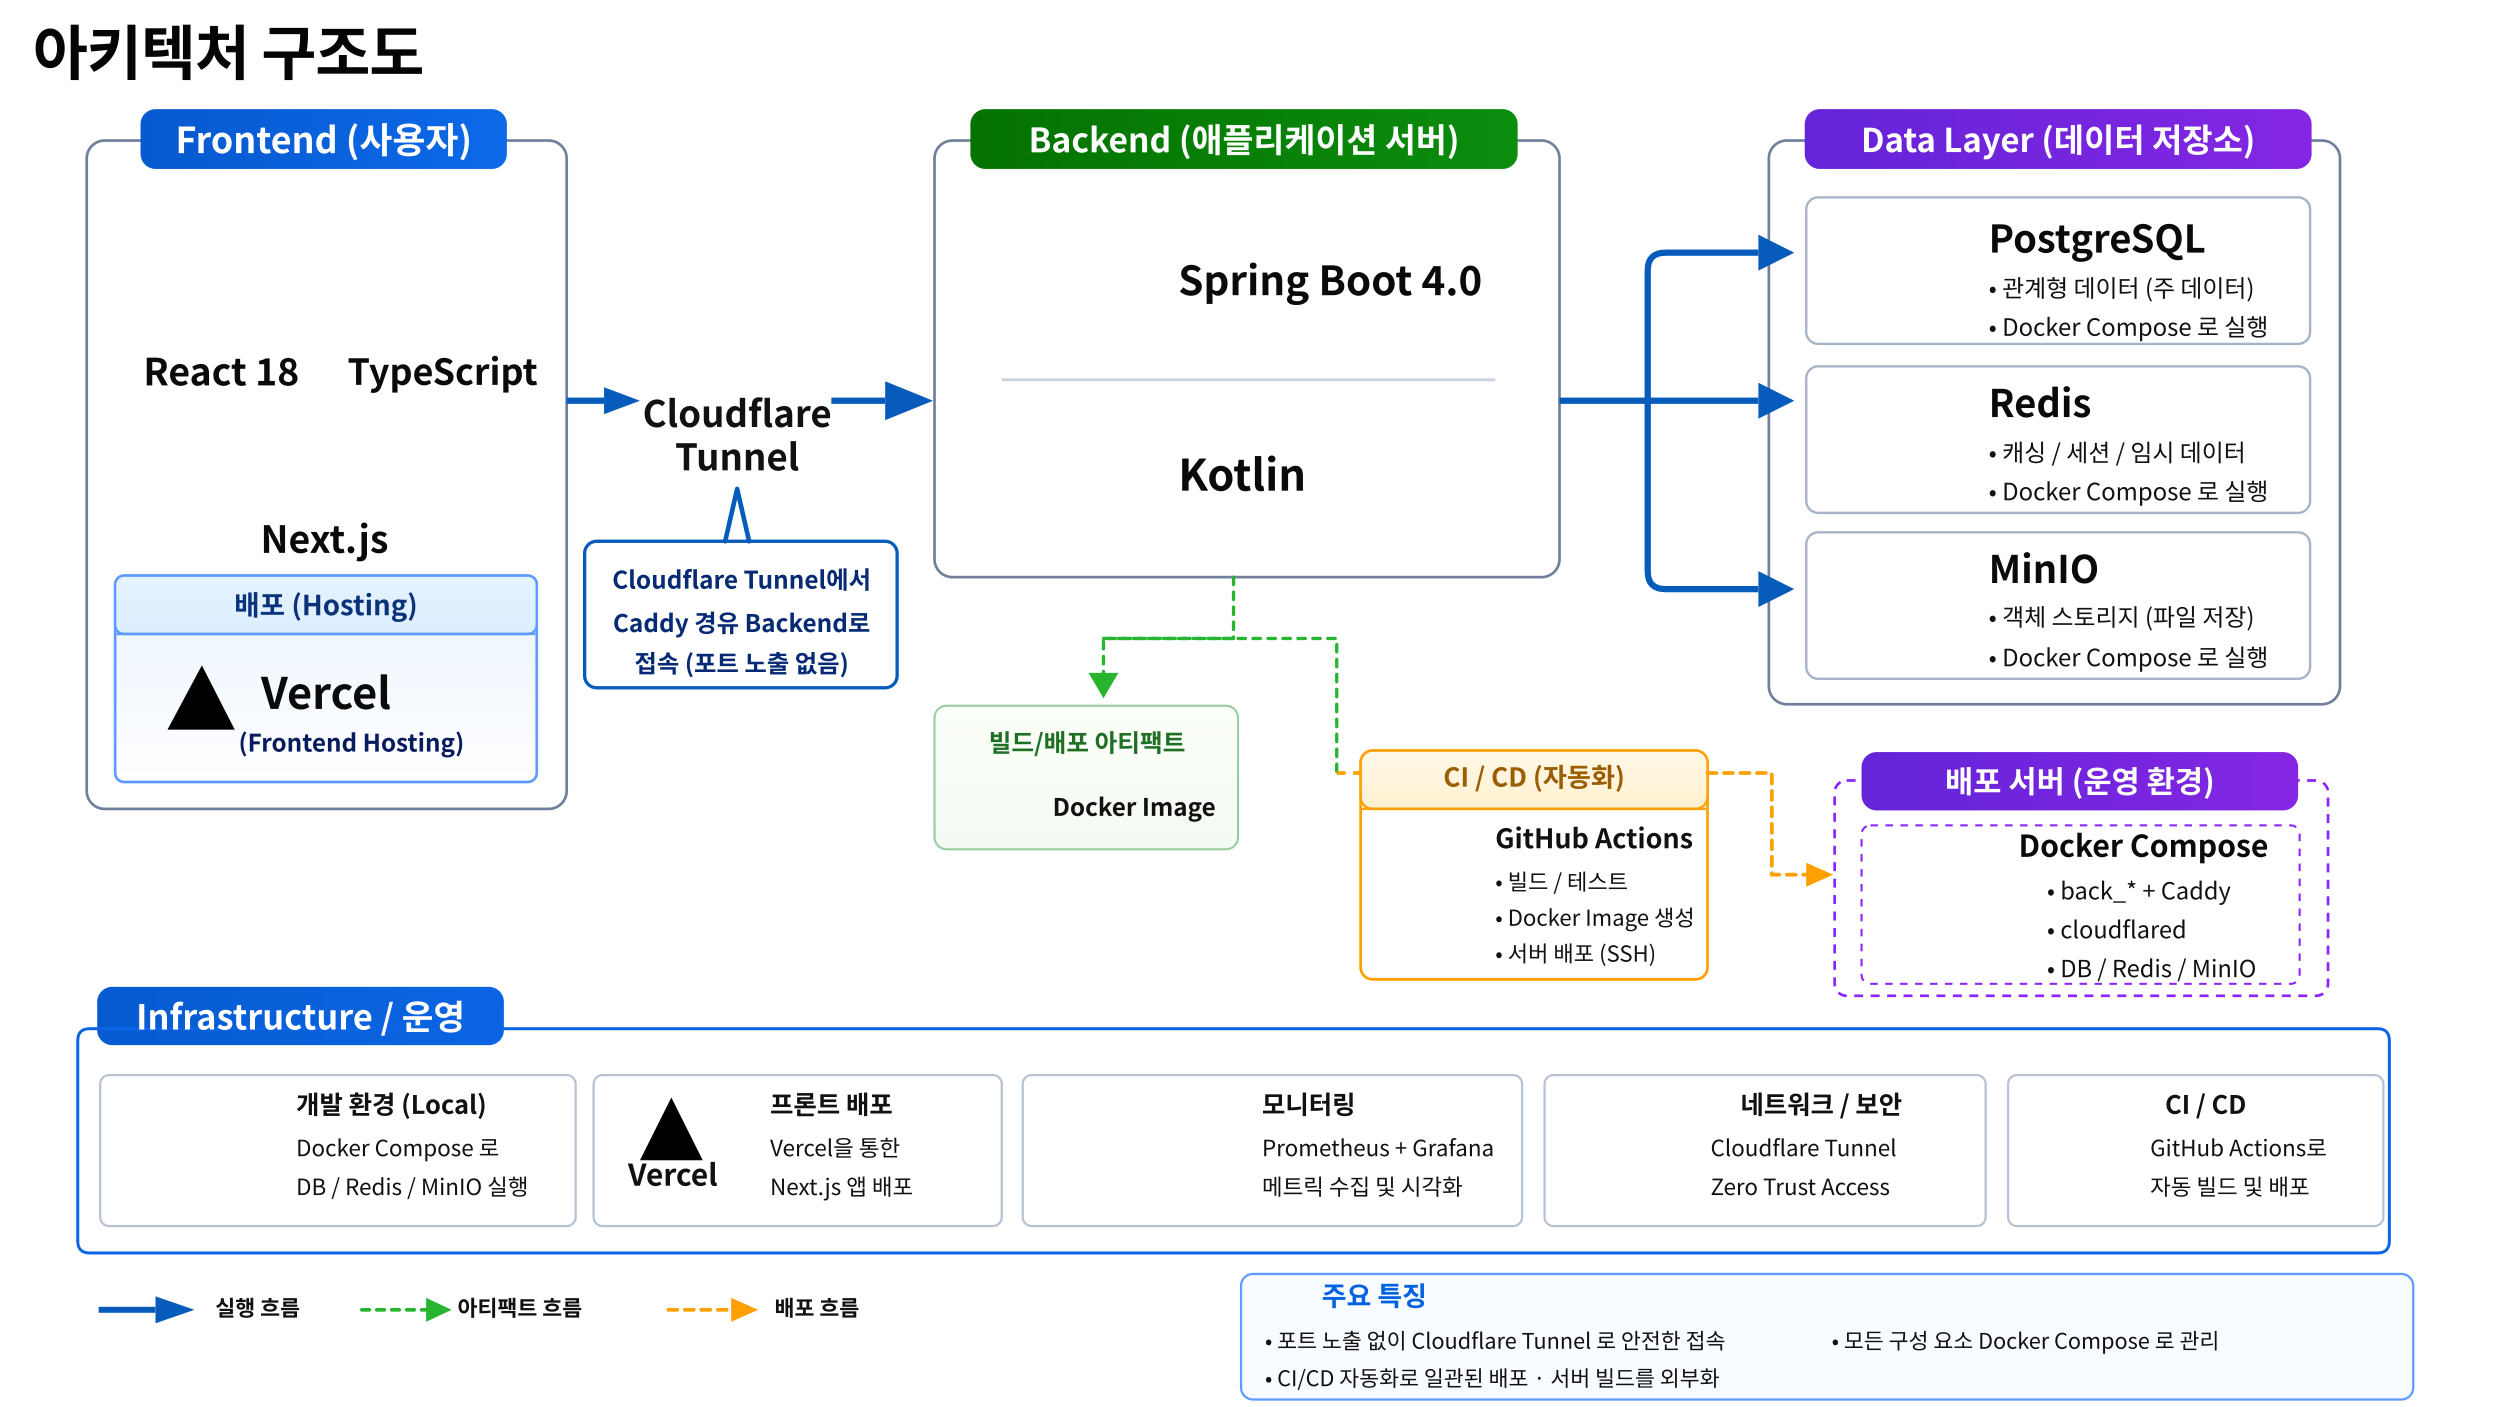
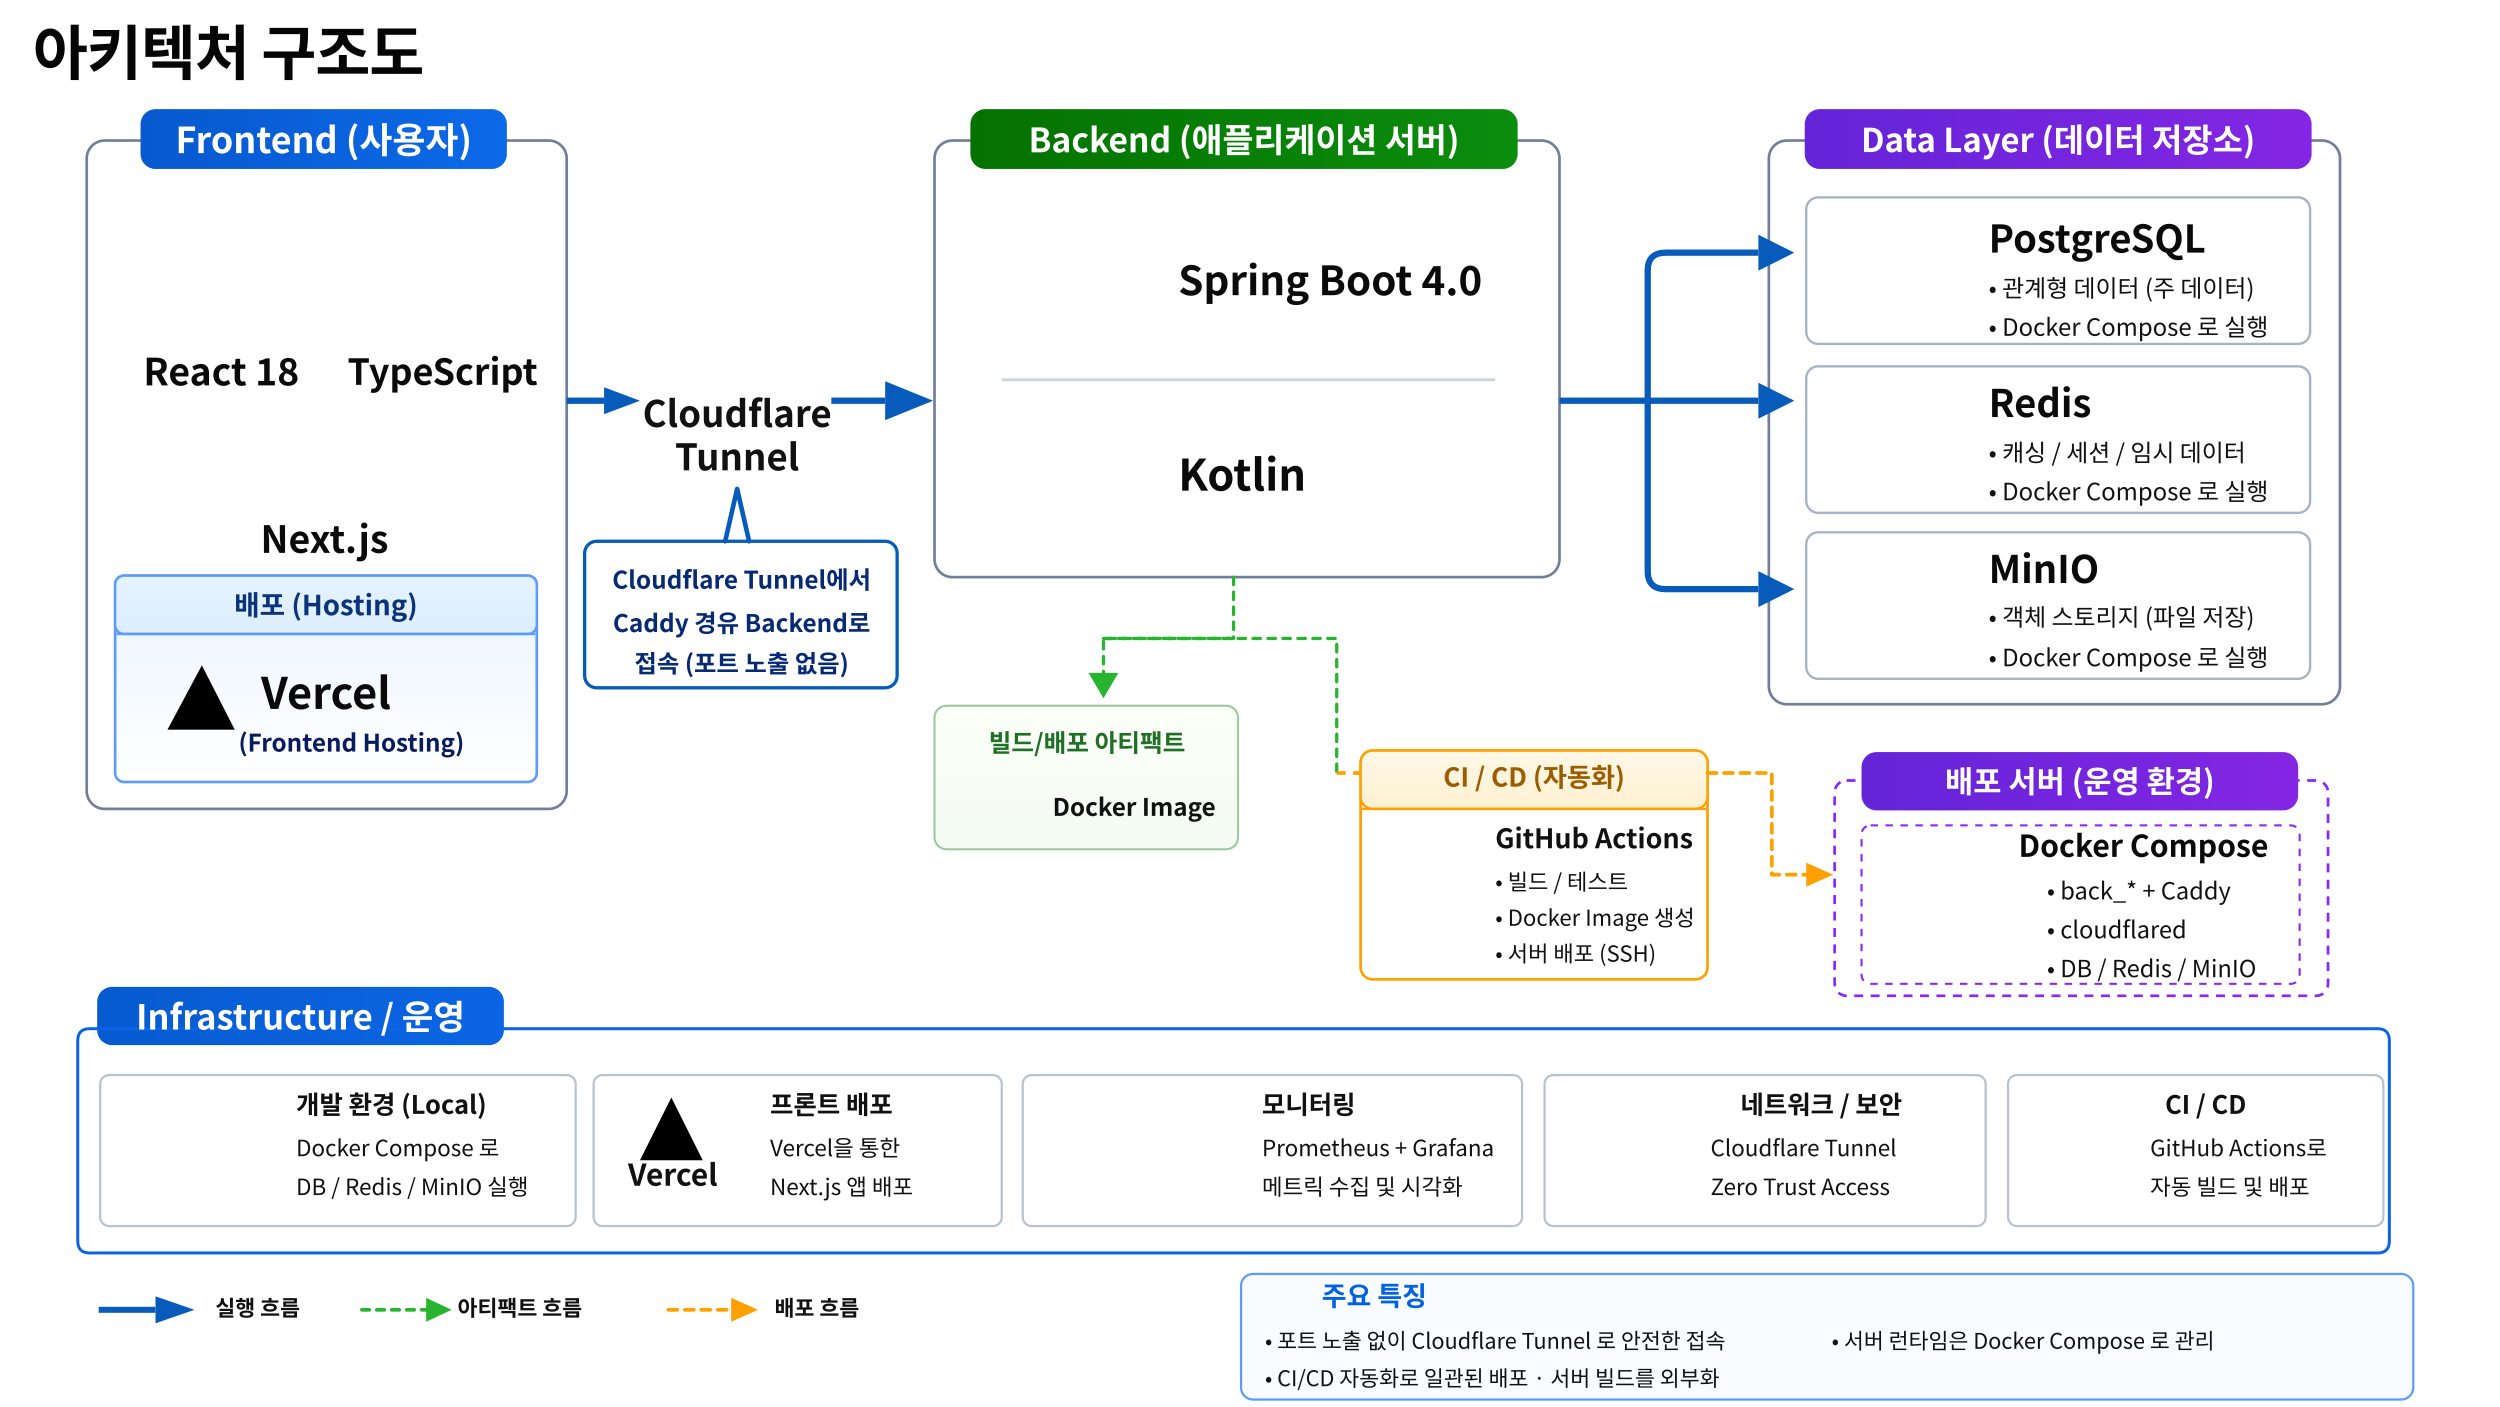
<svg xmlns="http://www.w3.org/2000/svg" width="1672" height="941" viewBox="0 0 1672 941" role="img" aria-labelledby="title desc">
  <defs>
    <linearGradient id="blueHdr" x1="0" y1="0" x2="1" y2="0">
      <stop offset="0" stop-color="#0759cf" />
      <stop offset="1" stop-color="#0c69e8" />
    </linearGradient>
    <linearGradient id="greenHdr" x1="0" y1="0" x2="1" y2="0">
      <stop offset="0" stop-color="#047200" />
      <stop offset="1" stop-color="#0b8d0e" />
    </linearGradient>
    <linearGradient id="purpleHdr" x1="0" y1="0" x2="1" y2="0">
      <stop offset="0" stop-color="#6424d8" />
      <stop offset="1" stop-color="#8426e3" />
    </linearGradient>
    <linearGradient id="infraHdr" x1="0" y1="0" x2="1" y2="0">
      <stop offset="0" stop-color="#075bd0" />
      <stop offset="1" stop-color="#0b65e3" />
    </linearGradient>
    <linearGradient id="hostingFill" x1="0" y1="0" x2="0" y2="1">
      <stop offset="0" stop-color="#e9f3ff" />
      <stop offset="1" stop-color="#ffffff" />
    </linearGradient>
    <linearGradient id="hostingHead" x1="0" y1="0" x2="0" y2="1">
      <stop offset="0" stop-color="#e6f3ff" />
      <stop offset="1" stop-color="#dceeff" />
    </linearGradient>
    <linearGradient id="artifactFill" x1="0" y1="0" x2="0" y2="1">
      <stop offset="0" stop-color="#fbfff8" />
      <stop offset="1" stop-color="#f4fbf3" />
    </linearGradient>
    <linearGradient id="ciHead" x1="0" y1="0" x2="0" y2="1">
      <stop offset="0" stop-color="#fff8e8" />
      <stop offset="1" stop-color="#fff0d0" />
    </linearGradient>
    <linearGradient id="noteFill" x1="0" y1="0" x2="0" y2="1">
      <stop offset="0" stop-color="#ffffff" />
      <stop offset="1" stop-color="#f7fbff" />
    </linearGradient>
    <filter id="panelShadow" x="-6%" y="-6%" width="112%" height="112%">
      <feGaussianBlur in="SourceAlpha" stdDeviation="1.2" result="blur" />
      <feOffset in="blur" dx="0" dy="1.2" result="offset" />
      <feFlood flood-color="#7188a8" flood-opacity="0.18" result="color" />
      <feComposite in="color" in2="offset" operator="in" result="shadow" />
      <feMerge>
        <feMergeNode in="shadow" />
        <feMergeNode in="SourceGraphic" />
      </feMerge>
    </filter>
    <filter id="headerShadow" x="-10%" y="-10%" width="120%" height="125%">
      <feGaussianBlur in="SourceAlpha" stdDeviation="1.2" result="blur" />
      <feOffset in="blur" dx="0" dy="1.6" result="offset" />
      <feFlood flood-color="#1d2d4d" flood-opacity="0.23" result="color" />
      <feComposite in="color" in2="offset" operator="in" result="shadow" />
      <feMerge>
        <feMergeNode in="shadow" />
        <feMergeNode in="SourceGraphic" />
      </feMerge>
    </filter>
    <style>
    .txt, .title { font-family: 'Noto Sans CJK KR','Noto Sans KR','Apple SD Gothic Neo','Malgun Gothic',Arial,sans-serif; text-rendering: geometricPrecision; }
    .title { letter-spacing: -0.7px; }
    .panel { fill:#fff; stroke:#6f7f9c; stroke-width:1.8; filter:url(#panelShadow); }
    .card { fill:#fff; stroke:#a7b3c7; stroke-width:1.6; }
    .blueFlow { stroke:#075bbb; stroke-width:4.2; fill:none; stroke-linejoin:round; stroke-linecap:butt; }
    .bluePlain { stroke:#075bbb; stroke-width:4.2; fill:none; stroke-linejoin:round; stroke-linecap:butt; }
    .greenDash { stroke:#27b52f; stroke-width:2.2; stroke-dasharray:5 5; fill:none; stroke-linejoin:round; stroke-linecap:round; }
    .greenDashPlain { stroke:#27b52f; stroke-width:2.2; stroke-dasharray:5 5; fill:none; stroke-linejoin:round; stroke-linecap:round; }
    .orangeDash { stroke:#ffa000; stroke-width:2.5; stroke-dasharray:6 5; fill:none; stroke-linejoin:round; stroke-linecap:round; }
    .orangeDashPlain { stroke:#ffa000; stroke-width:2.5; stroke-dasharray:6 5; fill:none; stroke-linejoin:round; stroke-linecap:round; }
  </style>
  </defs>
  <rect x="0" y="0" width="1672" height="941" fill="#ffffff" stroke="none" stroke-width="0" />
  <text class="title" x="22" y="36" font-size="40" font-weight="900" fill="#050505" text-anchor="start" dominant-baseline="middle">아키텍처 구조도</text>
  <rect x="58" y="94" width="321" height="447" rx="12" ry="12" fill="#fff" stroke="#6f7f9c" stroke-width="1.8" />
  <rect x="94" y="73" width="245" height="40" rx="10" ry="10" fill="url(#blueHdr)" stroke="none" stroke-width="0" />
  <text class="txt" x="216.5" y="94.0" font-size="24" font-weight="800" fill="#fff" text-anchor="middle" dominant-baseline="middle">Frontend (사용자)</text>
  <text class="txt" x="148" y="249" font-size="25" font-weight="800" fill="#0a0a0a" text-anchor="middle" dominant-baseline="middle">React 18</text>
  <text class="txt" x="296" y="249" font-size="24" font-weight="800" fill="#0a0a0a" text-anchor="middle" dominant-baseline="middle">TypeScript</text>
  <text class="txt" x="217" y="361" font-size="25" font-weight="800" fill="#0a0a0a" text-anchor="middle" dominant-baseline="middle">Next.js</text>
  <rect x="77" y="385" width="282" height="138" rx="6" ry="6" fill="url(#hostingFill)" stroke="#5d9bff" stroke-width="1.8" />
  <rect x="77" y="385" width="282" height="39" rx="6" ry="6" fill="url(#hostingHead)" stroke="#5d9bff" stroke-width="1.6" />
  <line x1="78" y1="424" x2="358" y2="424" stroke="#5d9bff" stroke-width="1.6" stroke-linecap="butt" />
  <text class="txt" x="218" y="405" font-size="18.5" font-weight="800" fill="#0b337a" text-anchor="middle" dominant-baseline="middle">배포 (Hosting)</text>
  <path d="M135 445 L157 488 L112 488 Z" fill="#000" stroke="none" stroke-width="1" />
  <text class="txt" x="218" y="464" font-size="29" font-weight="800" fill="#0a0a0a" text-anchor="middle" dominant-baseline="middle">Vercel</text>
  <text class="txt" x="235" y="497" font-size="16.2" font-weight="800" fill="#071b5d" text-anchor="middle" dominant-baseline="middle">(Frontend Hosting)</text>
  <path d="M379 268 H404" fill="none" stroke="#075bbb" stroke-width="4.2" stroke-linecap="butt" />
  <path d="M404 259 L428 268 L404 277 Z" fill="#075bbb" stroke="none" />
  <text class="txt" x="493" y="277" font-size="24.5" font-weight="800" fill="#111" text-anchor="middle" dominant-baseline="middle">Cloudflare</text>
  <text class="txt" x="493" y="306" font-size="24.5" font-weight="800" fill="#111" text-anchor="middle" dominant-baseline="middle">Tunnel</text>
  <path d="M556 268 H592" fill="none" stroke="#075bbb" stroke-width="4.2" stroke-linecap="butt" />
  <path d="M592 255 L624 268 L592 281 Z" fill="#075bbb" stroke="none" />
  <rect x="391" y="362" width="209" height="98" rx="8" ry="8" fill="#fff" stroke="#075bbb" stroke-width="2.2" />
  <path d="M485 362 L493 327 L501 362" fill="none" stroke="#075bbb" stroke-width="3.1" stroke-linecap="round" stroke-linejoin="round" />
  <text class="txt" x="496" y="388" font-size="16.3" font-weight="800" fill="#062a73" text-anchor="middle" dominant-baseline="middle">Cloudflare Tunnel에서</text>
  <text class="txt" x="496" y="417" font-size="16.3" font-weight="800" fill="#062a73" text-anchor="middle" dominant-baseline="middle">Caddy 경유 Backend로</text>
  <text class="txt" x="496" y="444" font-size="16.3" font-weight="800" fill="#062a73" text-anchor="middle" dominant-baseline="middle">접속 (포트 노출 없음)</text>
  <rect x="625" y="94" width="418" height="292" rx="12" ry="12" fill="#fff" stroke="#6f7f9c" stroke-width="1.8" />
  <rect x="649" y="73" width="366" height="40" rx="10" ry="10" fill="url(#greenHdr)" stroke="none" stroke-width="0" />
  <text class="txt" x="832.0" y="94.0" font-size="22.5" font-weight="800" fill="#fff" text-anchor="middle" dominant-baseline="middle">Backend (애플리케이션 서버)</text>
  <text class="txt" x="788" y="188" font-size="27" font-weight="800" fill="#0a0a0a" text-anchor="start" dominant-baseline="middle">Spring Boot 4.0</text>
  <line x1="670" y1="254" x2="1000" y2="254" stroke="#cbd4e1" stroke-width="2.0" stroke-linecap="butt" />
  <text class="txt" x="788" y="318" font-size="29" font-weight="800" fill="#0a0a0a" text-anchor="start" dominant-baseline="middle">Kotlin</text>
  <rect x="1183" y="94" width="382" height="377" rx="12" ry="12" fill="#fff" stroke="#6f7f9c" stroke-width="1.8" />
  <rect x="1207" y="73" width="339" height="40" rx="10" ry="10" fill="url(#purpleHdr)" stroke="none" stroke-width="0" />
  <text class="txt" x="1376.5" y="94.0" font-size="22" font-weight="800" fill="#fff" text-anchor="middle" dominant-baseline="middle">Data Layer (데이터 저장소)</text>
  <rect x="1208" y="132" width="337" height="98" rx="8" ry="8" fill="#fff" stroke="#a7b3c7" stroke-width="1.6" />
  <rect x="1208" y="245" width="337" height="98" rx="8" ry="8" fill="#fff" stroke="#a7b3c7" stroke-width="1.6" />
  <rect x="1208" y="356" width="337" height="98" rx="8" ry="8" fill="#fff" stroke="#a7b3c7" stroke-width="1.6" />
  <g id="flow-backend-to-data" shape-rendering="geometricPrecision">
    <path d="M1043 268 H1102" fill="none" stroke="#075bbb" stroke-width="4.2" stroke-linecap="butt" />
    <path d="M1102 268 V181 Q1102 169 1114 169 H1176" fill="none" stroke="#075bbb" stroke-width="4.2" stroke-linecap="butt" stroke-linejoin="round" />
    <path d="M1102 268 H1176" fill="none" stroke="#075bbb" stroke-width="4.2" stroke-linecap="butt" />
    <path d="M1102 268 V382 Q1102 394 1114 394 H1176" fill="none" stroke="#075bbb" stroke-width="4.2" stroke-linecap="butt" stroke-linejoin="round" />
    <path d="M1176 157 L1200 169 L1176 181 Z" fill="#075bbb" stroke="none" />
    <path d="M1176 256 L1200 268 L1176 280 Z" fill="#075bbb" stroke="none" />
    <path d="M1176 382 L1200 394 L1176 406 Z" fill="#075bbb" stroke="none" />
  </g>
  <text class="txt" x="1330" y="160" font-size="25.5" font-weight="800" fill="#0a0a0a" text-anchor="start" dominant-baseline="middle">PostgreSQL</text>
  <text class="txt" x="1330" y="193" font-size="16" font-weight="500" fill="#111" text-anchor="start" dominant-baseline="middle">• 관계형 데이터 (주 데이터)</text>
  <text class="txt" x="1330" y="219" font-size="16" font-weight="500" fill="#111" text-anchor="start" dominant-baseline="middle">• Docker Compose 로 실행</text>
  <text class="txt" x="1330" y="270" font-size="25.5" font-weight="800" fill="#0a0a0a" text-anchor="start" dominant-baseline="middle">Redis</text>
  <text class="txt" x="1330" y="303" font-size="16" font-weight="500" fill="#111" text-anchor="start" dominant-baseline="middle">• 캐싱 / 세션 / 임시 데이터</text>
  <text class="txt" x="1330" y="329" font-size="16" font-weight="500" fill="#111" text-anchor="start" dominant-baseline="middle">• Docker Compose 로 실행</text>
  <text class="txt" x="1330" y="381" font-size="25.5" font-weight="800" fill="#0a0a0a" text-anchor="start" dominant-baseline="middle">MinIO</text>
  <text class="txt" x="1330" y="413" font-size="16" font-weight="500" fill="#111" text-anchor="start" dominant-baseline="middle">• 객체 스토리지 (파일 저장)</text>
  <text class="txt" x="1330" y="440" font-size="16" font-weight="500" fill="#111" text-anchor="start" dominant-baseline="middle">• Docker Compose 로 실행</text>
  <path d="M825 386 V427 H738 V450" fill="none" stroke="#27b52f" stroke-width="2.2" stroke-dasharray="5 5" stroke-linecap="round" stroke-linejoin="round" />
  <path d="M728 450 L738 467 L748 450 Z" fill="#27b52f" stroke="none" />
  <path d="M738 427 H894 V517" fill="none" stroke="#27b52f" stroke-width="2.2" stroke-dasharray="5 5" stroke-linecap="round" stroke-linejoin="round" />
  <rect x="625" y="472" width="203" height="96" rx="8" ry="8" fill="url(#artifactFill)" stroke="#9acb9f" stroke-width="1.4" />
  <text class="txt" x="727" y="497" font-size="16.5" font-weight="800" fill="#1f6f24" text-anchor="middle" dominant-baseline="middle">빌드/배포 아티팩트</text>
  <text class="txt" x="704" y="540" font-size="16.2" font-weight="600" fill="#111" text-anchor="start" dominant-baseline="middle">Docker Image</text>
  <path d="M894 517 H910" fill="none" stroke="#ffa000" stroke-width="2.5" stroke-dasharray="6 5" />
  <rect x="910" y="502" width="232" height="153" rx="8" ry="8" fill="#fff" stroke="#ff9f00" stroke-width="1.8" />
  <rect x="910" y="502" width="232" height="39" rx="8" ry="8" fill="url(#ciHead)" stroke="#ff9f00" stroke-width="1.6" />
  <line x1="911" y1="541" x2="1141" y2="541" stroke="#ff9f00" stroke-width="1.6" stroke-linecap="butt" />
  <text class="txt" x="1026" y="520" font-size="17.5" font-weight="800" fill="#9b5d00" text-anchor="middle" dominant-baseline="middle">CI / CD (자동화)</text>
  <text class="txt" x="1000" y="561" font-size="18" font-weight="800" fill="#111" text-anchor="start" dominant-baseline="middle">GitHub Actions</text>
  <text class="txt" x="1000" y="590" font-size="14.8" font-weight="500" fill="#111" text-anchor="start" dominant-baseline="middle">• 빌드 / 테스트</text>
  <text class="txt" x="1000" y="614" font-size="14.8" font-weight="500" fill="#111" text-anchor="start" dominant-baseline="middle">• Docker Image 생성</text>
  <text class="txt" x="1000" y="638" font-size="14.8" font-weight="500" fill="#111" text-anchor="start" dominant-baseline="middle">• 서버 배포 (SSH)</text>
  <path d="M1142 517 H1185 V585 H1208" fill="none" stroke="#ffa000" stroke-width="2.5" stroke-dasharray="6 5" stroke-linecap="round" stroke-linejoin="round" />
  <path d="M1208 577 L1226 585 L1208 593 Z" fill="#ffa000" stroke="none" />
  <rect x="1227" y="522" width="330" height="144" rx="8" ry="8" fill="none" stroke="#8b24ff" stroke-width="1.8" stroke-dasharray="6 5" />
  <rect x="1245" y="503" width="292" height="39" rx="10" ry="10" fill="url(#purpleHdr)" stroke="none" stroke-width="0" />
  <text class="txt" x="1391" y="523" font-size="20.5" font-weight="800" fill="#fff" text-anchor="middle" dominant-baseline="middle">배포 서버 (운영 환경)</text>
  <rect x="1245" y="552" width="293" height="106" rx="6" ry="6" fill="none" stroke="#8b24ff" stroke-width="1.4" stroke-dasharray="5 5" />
  <text class="txt" x="1350" y="566" font-size="20.2" font-weight="800" fill="#0a0a0a" text-anchor="start" dominant-baseline="middle">Docker Compose</text>
  <text class="txt" x="1369" y="596" font-size="15.8" font-weight="500" fill="#111" text-anchor="start" dominant-baseline="middle">• back_* + Caddy</text>
  <text class="txt" x="1369" y="622" font-size="15.8" font-weight="500" fill="#111" text-anchor="start" dominant-baseline="middle">• cloudflared</text>
  <text class="txt" x="1369" y="648" font-size="15.8" font-weight="500" fill="#111" text-anchor="start" dominant-baseline="middle">• DB / Redis / MinIO</text>
  <rect x="52" y="688" width="1546" height="150" rx="8" ry="8" fill="#fff" stroke="none" />
  <rect x="65" y="660" width="272" height="39" rx="10" ry="10" fill="url(#infraHdr)" stroke="none" stroke-width="0" />
  <path d="M65 688 H337 M337 688 H1590 Q1598 688 1598 696 V830 Q1598 838 1590 838 H60 Q52 838 52 830 V696 Q52 688 60 688 H65" fill="none" stroke="#0b63e5" stroke-width="2.0" stroke-linecap="round" stroke-linejoin="round" />
  <text class="txt" x="201.0" y="680.5" font-size="23" font-weight="800" fill="#fff" text-anchor="middle" dominant-baseline="middle">Infrastructure / 운영</text>
  <rect x="67" y="719" width="318" height="101" rx="6" ry="6" fill="#fff" stroke="#b7c2d2" stroke-width="1.5" />
  <rect x="397" y="719" width="273" height="101" rx="6" ry="6" fill="#fff" stroke="#b7c2d2" stroke-width="1.5" />
  <rect x="684" y="719" width="334" height="101" rx="6" ry="6" fill="#fff" stroke="#b7c2d2" stroke-width="1.5" />
  <rect x="1033" y="719" width="295" height="101" rx="6" ry="6" fill="#fff" stroke="#b7c2d2" stroke-width="1.5" />
  <rect x="1343" y="719" width="251" height="101" rx="6" ry="6" fill="#fff" stroke="#b7c2d2" stroke-width="1.5" />
  <text class="txt" x="198" y="739" font-size="17" font-weight="800" fill="#111" text-anchor="start" dominant-baseline="middle">개발 환경 (Local)</text>
  <text class="txt" x="198" y="768" font-size="15" font-weight="500" fill="#111" text-anchor="start" dominant-baseline="middle">Docker Compose 로</text>
  <text class="txt" x="198" y="794" font-size="15" font-weight="500" fill="#111" text-anchor="start" dominant-baseline="middle">DB / Redis / MinIO 실행</text>
  <path d="M449 734 L470 776 L428 776 Z" fill="#000" stroke="none" stroke-width="1" />
  <text class="txt" x="420" y="786" font-size="20" font-weight="800" fill="#111" text-anchor="start" dominant-baseline="middle">Vercel</text>
  <text class="txt" x="515" y="739" font-size="17" font-weight="800" fill="#111" text-anchor="start" dominant-baseline="middle">프론트 배포</text>
  <text class="txt" x="515" y="768" font-size="15" font-weight="500" fill="#111" text-anchor="start" dominant-baseline="middle">Vercel을 통한</text>
  <text class="txt" x="515" y="794" font-size="15" font-weight="500" fill="#111" text-anchor="start" dominant-baseline="middle">Next.js 앱 배포</text>
  <text class="txt" x="844" y="739" font-size="17" font-weight="800" fill="#111" text-anchor="start" dominant-baseline="middle">모니터링</text>
  <text class="txt" x="844" y="768" font-size="15" font-weight="500" fill="#111" text-anchor="start" dominant-baseline="middle">Prometheus + Grafana</text>
  <text class="txt" x="844" y="794" font-size="15" font-weight="500" fill="#111" text-anchor="start" dominant-baseline="middle">메트릭 수집 및 시각화</text>
  <text class="txt" x="1164" y="739" font-size="17" font-weight="800" fill="#111" text-anchor="start" dominant-baseline="middle">네트워크 / 보안</text>
  <text class="txt" x="1144" y="768" font-size="15" font-weight="500" fill="#111" text-anchor="start" dominant-baseline="middle">Cloudflare Tunnel</text>
  <text class="txt" x="1144" y="794" font-size="15" font-weight="500" fill="#111" text-anchor="start" dominant-baseline="middle">Zero Trust Access</text>
  <text class="txt" x="1448" y="739" font-size="17" font-weight="800" fill="#111" text-anchor="start" dominant-baseline="middle">CI / CD</text>
  <text class="txt" x="1438" y="768" font-size="15" font-weight="500" fill="#111" text-anchor="start" dominant-baseline="middle">GitHub Actions로</text>
  <text class="txt" x="1438" y="794" font-size="15" font-weight="500" fill="#111" text-anchor="start" dominant-baseline="middle">자동 빌드 및 배포</text>
  <path d="M66 876 H104" fill="none" stroke="#075bbb" stroke-width="4.0" stroke-linecap="butt" />
  <path d="M104 867 L130 876 L104 885 Z" fill="#075bbb" stroke="none" />
  <text class="txt" x="144" y="875" font-size="14.5" font-weight="800" fill="#111" text-anchor="start" dominant-baseline="middle">실행 흐름</text>
  <path d="M242 876 H285" fill="none" stroke="#27b52f" stroke-width="2.5" stroke-dasharray="5 5" stroke-linecap="round" />
  <path d="M285 868 L302 876 L285 884 Z" fill="#27b52f" stroke="none" />
  <text class="txt" x="306" y="875" font-size="14.5" font-weight="800" fill="#111" text-anchor="start" dominant-baseline="middle">아티팩트 흐름</text>
  <path d="M447 876 H489" fill="none" stroke="#ffa000" stroke-width="2.5" stroke-dasharray="6 5" stroke-linecap="round" />
  <path d="M489 868 L507 876 L489 884 Z" fill="#ffa000" stroke="none" />
  <text class="txt" x="518" y="875" font-size="14.5" font-weight="800" fill="#111" text-anchor="start" dominant-baseline="middle">배포 흐름</text>
  <rect x="830" y="852" width="784" height="84" rx="8" ry="8" fill="#f8fbff" stroke="#5d9bff" stroke-width="1.5" />
  <text class="txt" x="884" y="867" font-size="18" font-weight="800" fill="#0262e0" text-anchor="start" dominant-baseline="middle">주요 특징</text>
  <text class="txt" x="846" y="897" font-size="14.5" font-weight="500" fill="#111" text-anchor="start" dominant-baseline="middle">• 포트 노출 없이 Cloudflare Tunnel 로 안전한 접속</text>
  <text class="txt" x="846" y="922" font-size="14.5" font-weight="500" fill="#111" text-anchor="start" dominant-baseline="middle">• CI/CD 자동화로 일관된 배포 · 서버 빌드를 외부화</text>
-   <text class="txt" x="1225" y="897" font-size="14.5" font-weight="500" fill="#111" text-anchor="start" dominant-baseline="middle">• 모든 구성 요소 Docker Compose 로 관리</text>
+   <text class="txt" x="1225" y="897" font-size="14.5" font-weight="500" fill="#111" text-anchor="start" dominant-baseline="middle">• 서버 런타임은 Docker Compose 로 관리</text>
</svg>
